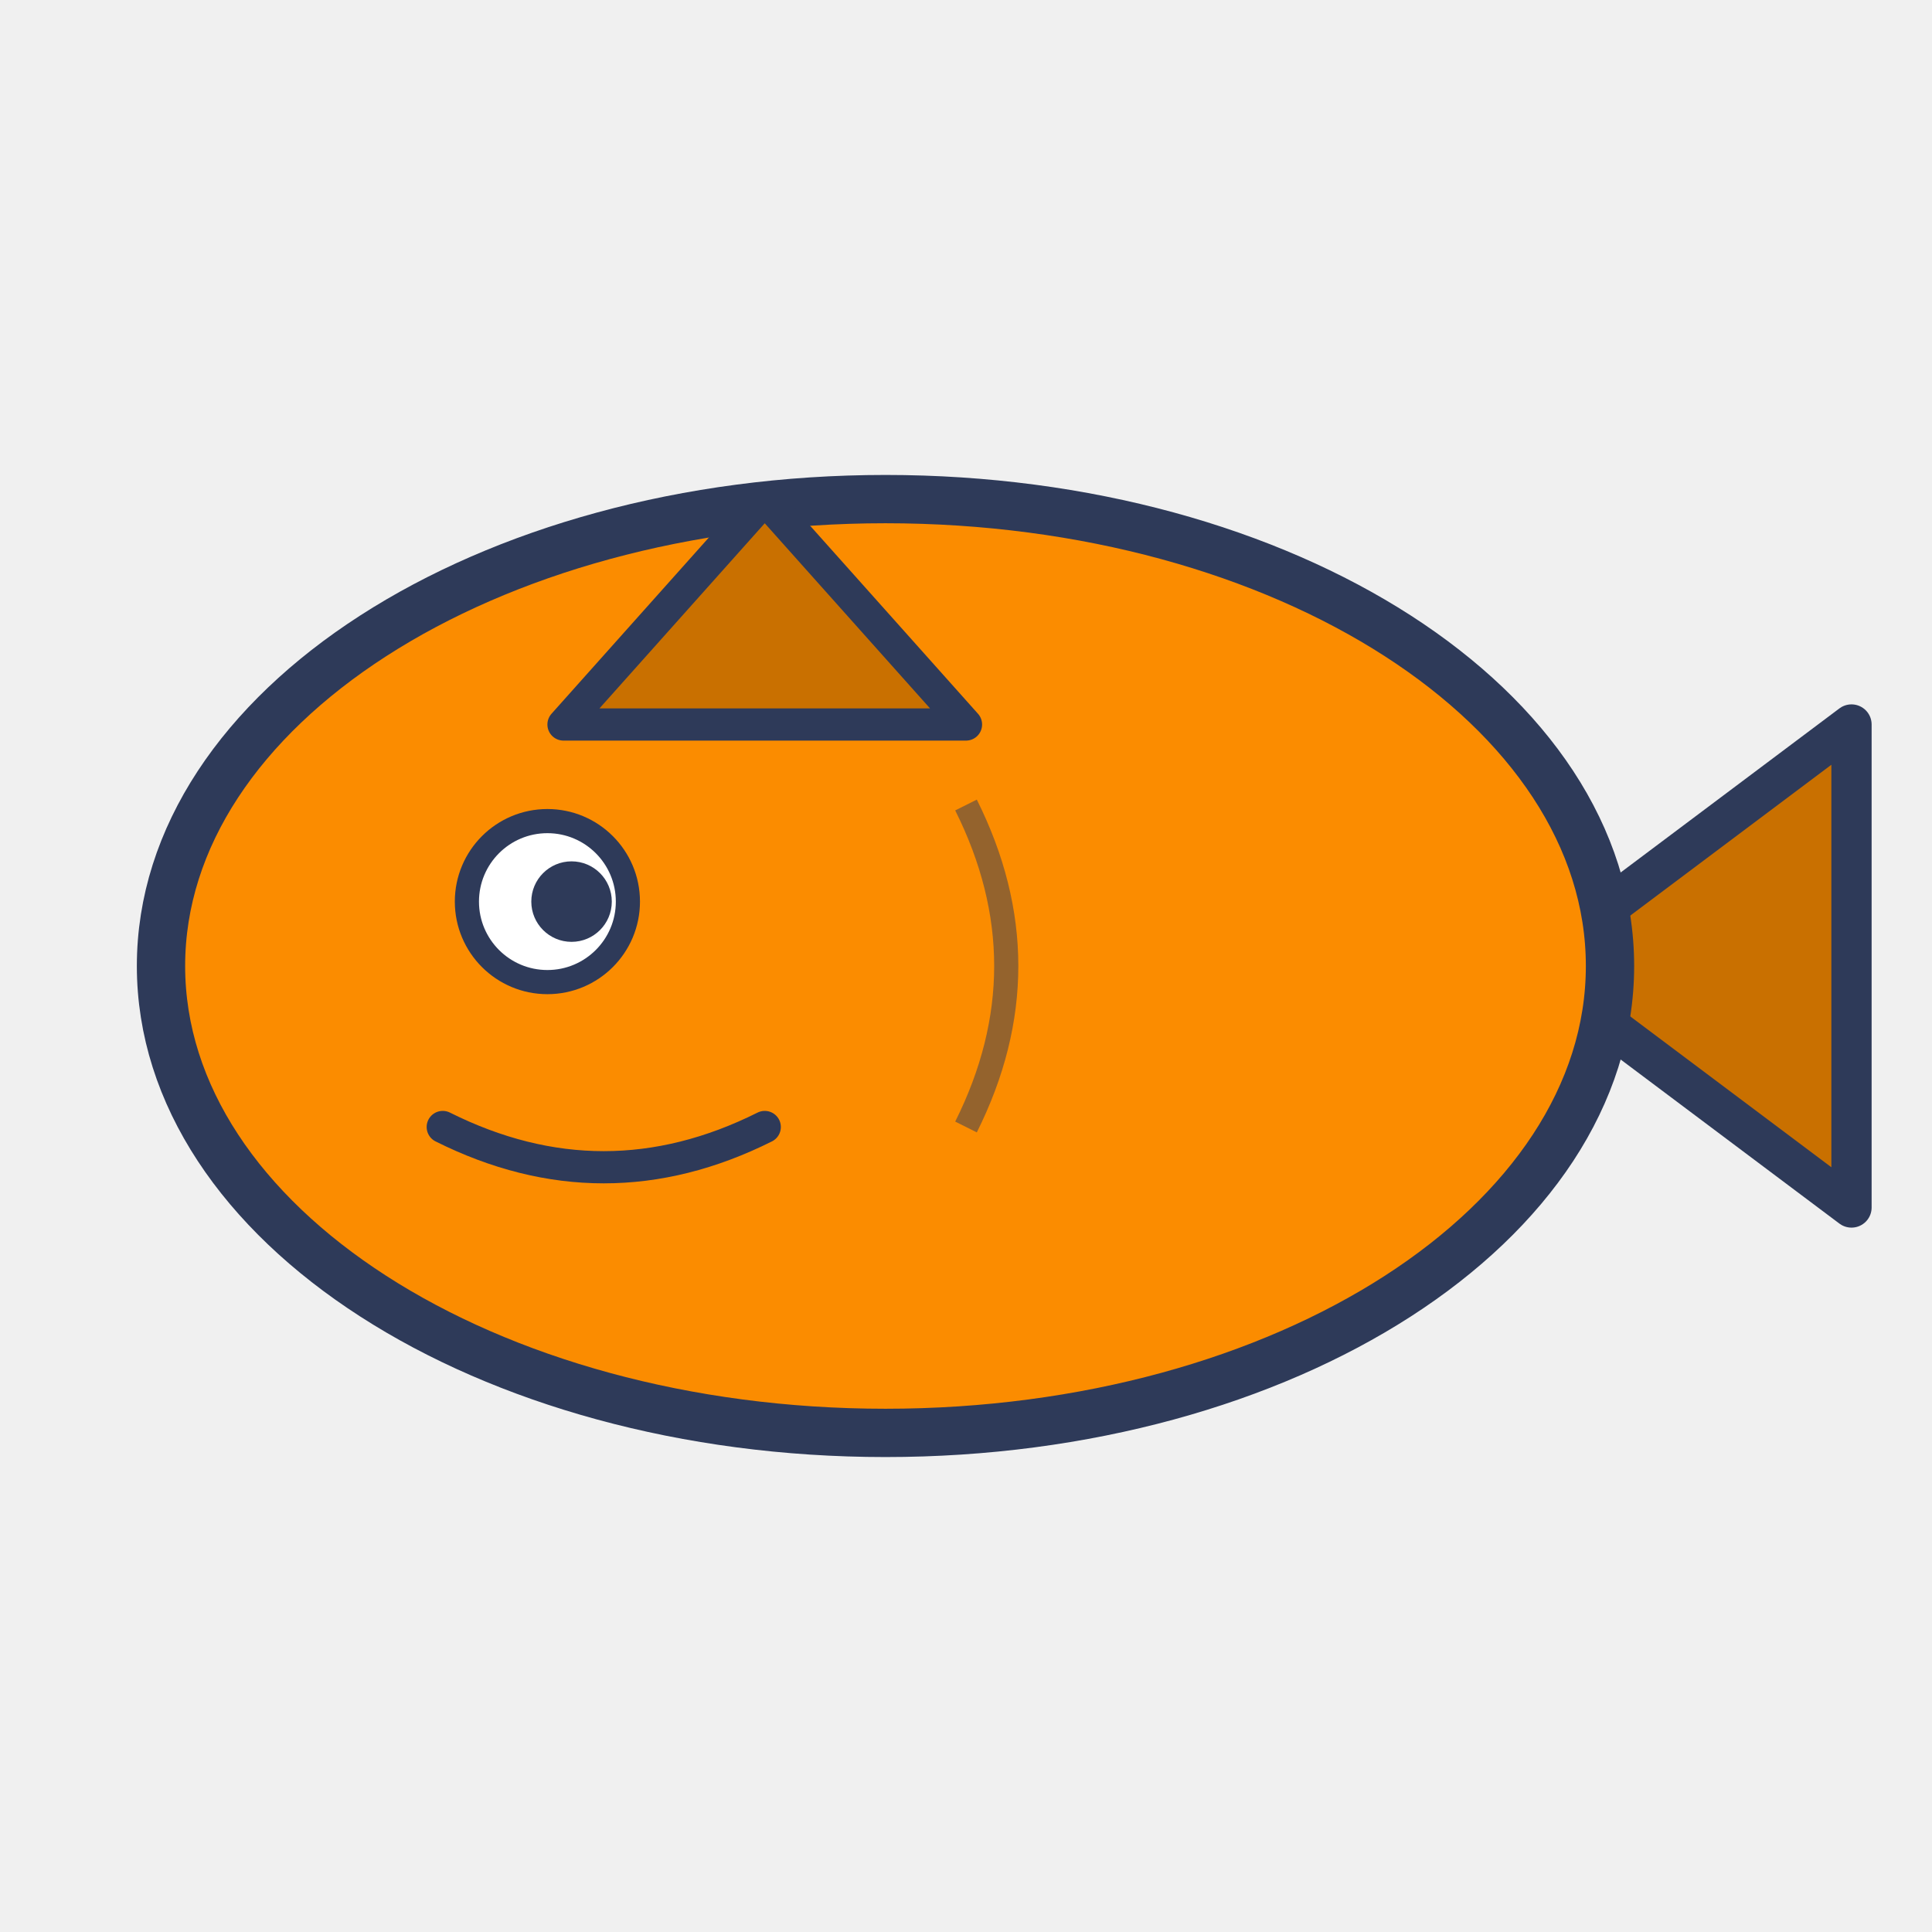
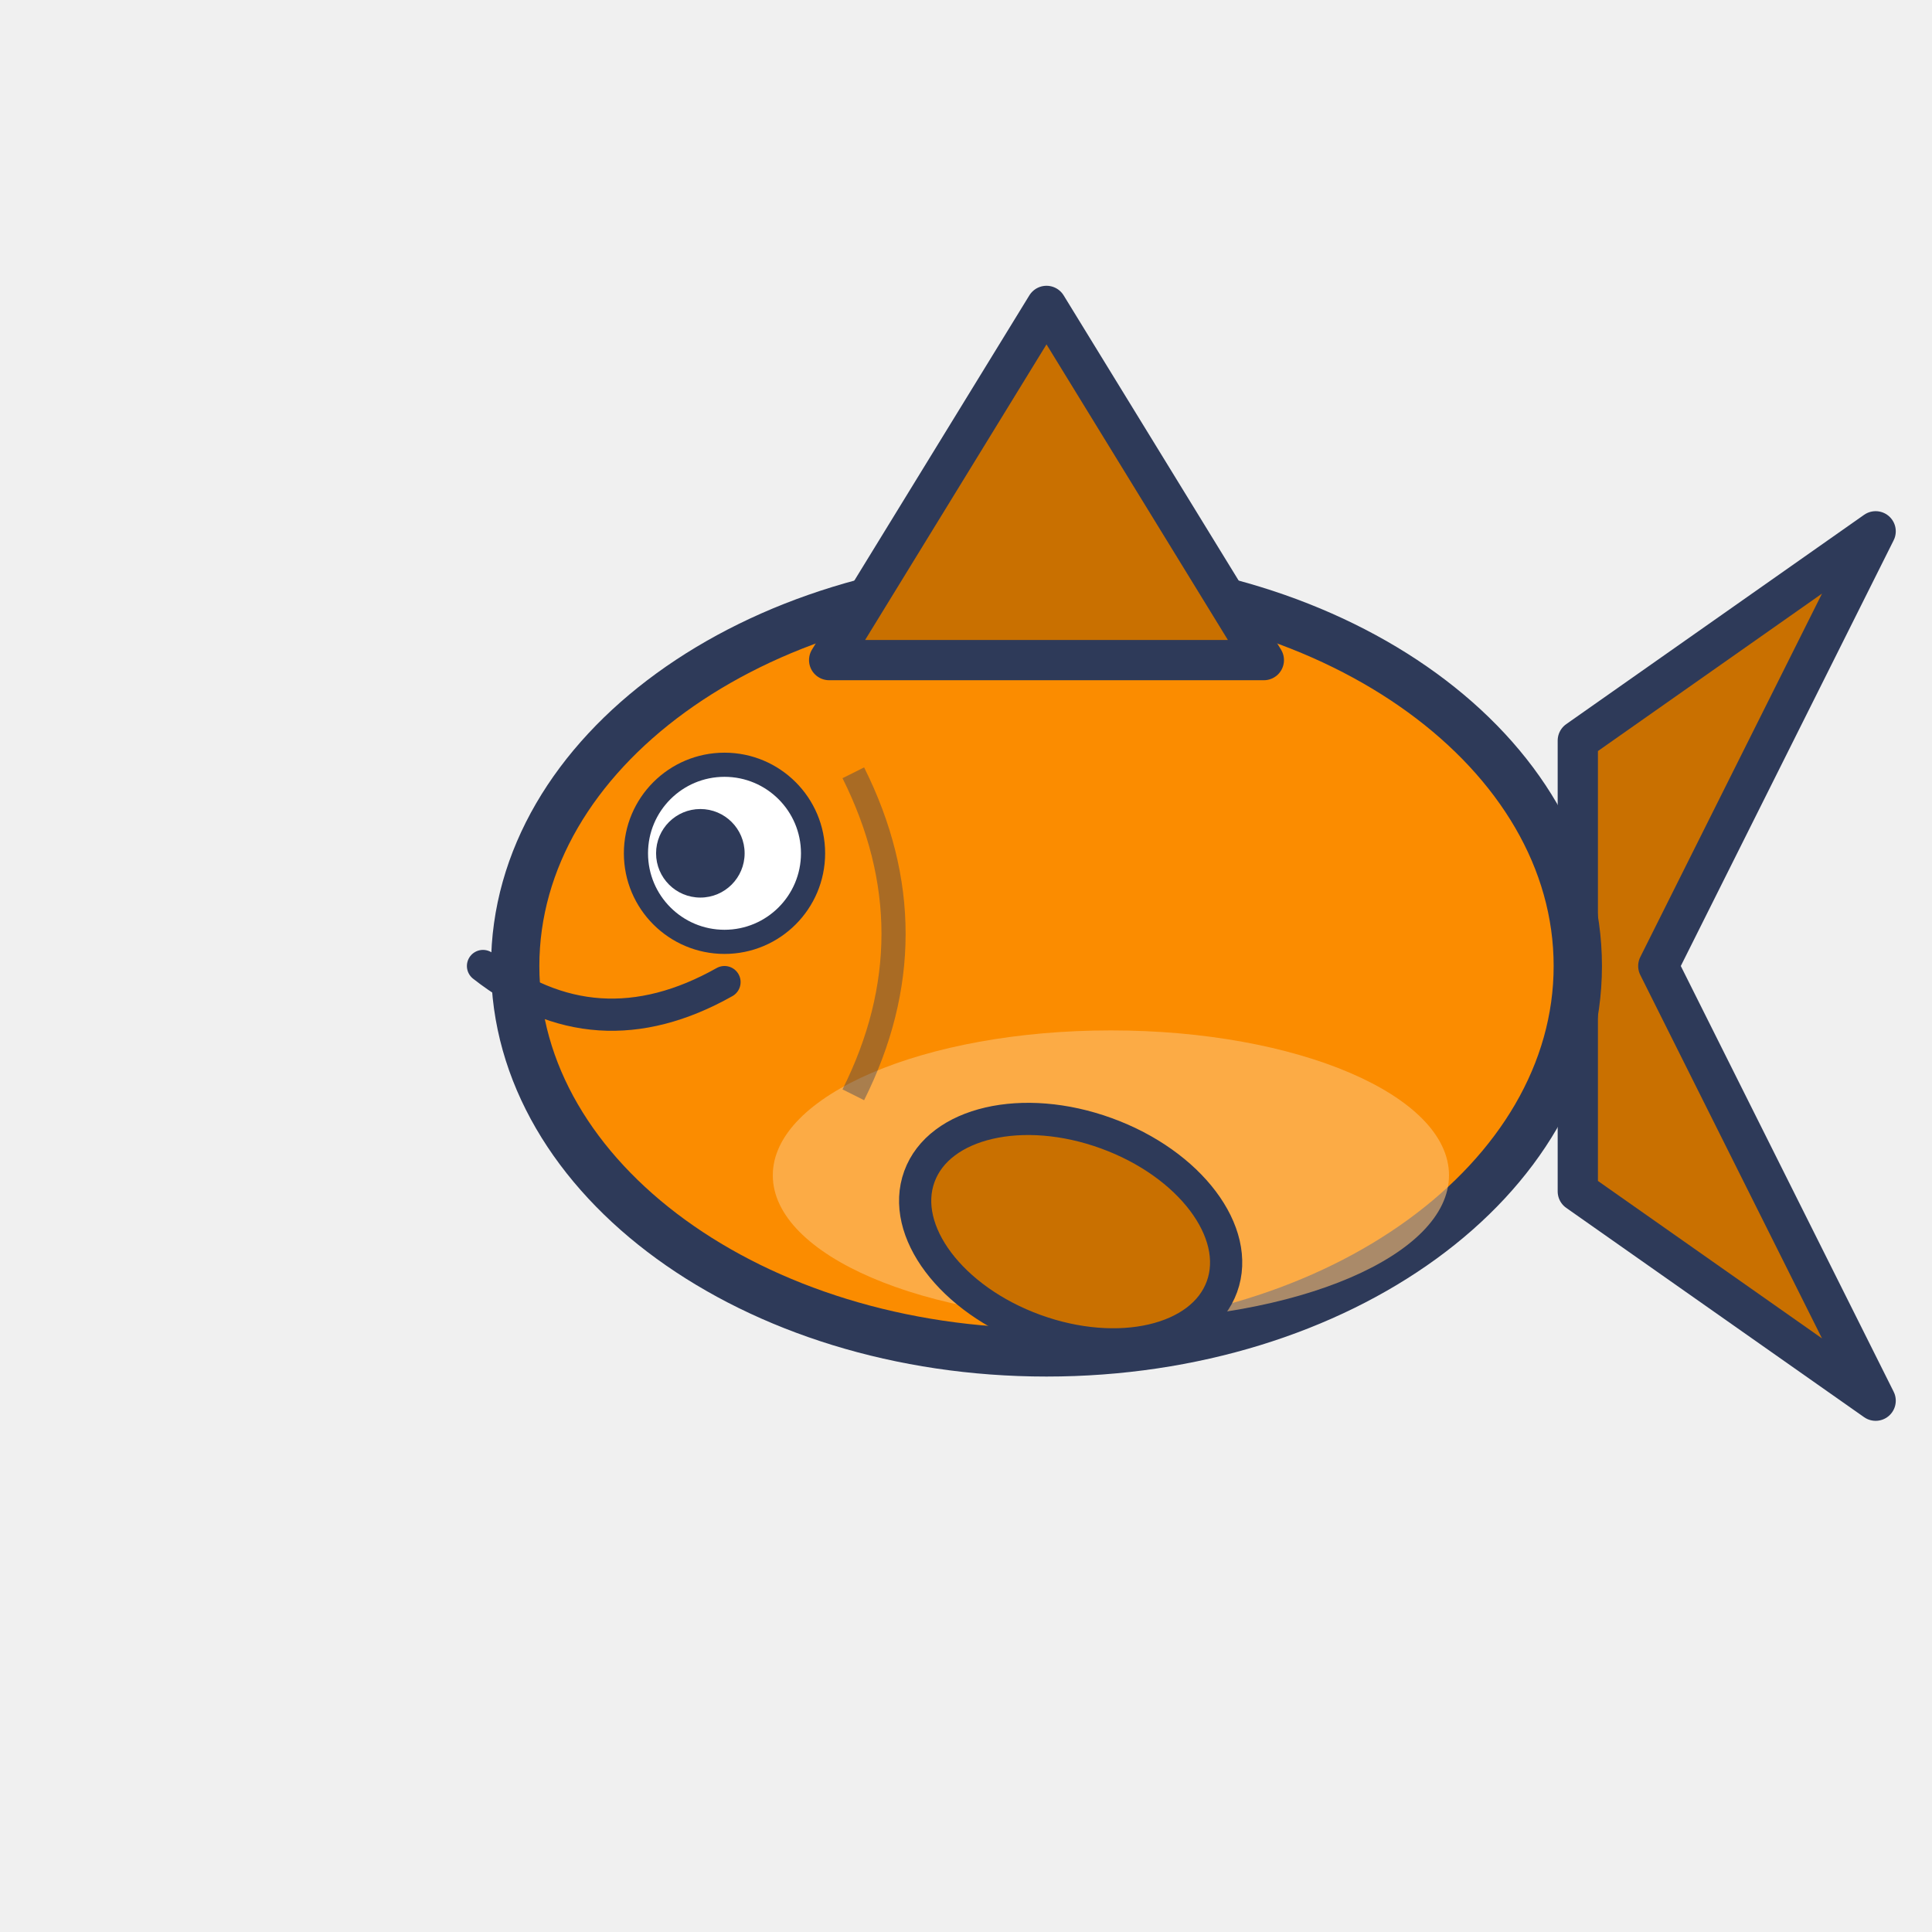
<svg xmlns="http://www.w3.org/2000/svg" viewBox="0 0 240 240" width="240" height="240">
  <defs>
    <linearGradient id="rainbowGrad" x1="0%" y1="0%" x2="100%" y2="100%">
      <stop offset="0%" stop-color="#E53935" />
      <stop offset="20%" stop-color="#FB8C00" />
      <stop offset="40%" stop-color="#FDD835" />
      <stop offset="60%" stop-color="#43A047" />
      <stop offset="80%" stop-color="#1E88E5" />
      <stop offset="100%" stop-color="#8E24AA" />
    </linearGradient>
  </defs>
-   <polygon points="190,120 230,90 230,150" fill="rgb(201,112,0)" stroke="#2E3A59" stroke-width="5" stroke-linejoin="round" />
-   <ellipse cx="110" cy="120" rx="90" ry="58" fill="#FB8C00" stroke="#2E3A59" stroke-width="6" />
-   <polygon points="95,62 120,90 70,90" fill="rgb(201,112,0)" stroke="#2E3A59" stroke-width="4" stroke-linejoin="round" />
-   <circle cx="68" cy="112" r="10" fill="#fff" stroke="#2E3A59" stroke-width="3" />
-   <circle cx="71" cy="112" r="5" fill="#2E3A59" />
-   <path d="M55 140 Q75 150 95 140" stroke="#2E3A59" stroke-width="4" fill="none" stroke-linecap="round" />
-   <path d="M120 100 Q130 120 120 140" stroke="#2E3A59" stroke-width="3" fill="none" opacity="0.5" />
+   <polygon points="196,92 233,66 206,120 233,174 196,148" fill="rgb(201,112,0)" stroke="#2E3A59" stroke-width="5" stroke-linejoin="round" />
+   <ellipse cx="130" cy="120" rx="66" ry="48" fill="#FB8C00" stroke="#2E3A59" stroke-width="6" />
+   <ellipse cx="138" cy="146" rx="42" ry="18" fill="rgb(253,192,115)" opacity="0.6" />
+   <polygon points="130,38 103,82 157,82" fill="rgb(201,112,0)" stroke="#2E3A59" stroke-width="5" stroke-linejoin="round" />
+   <ellipse cx="133" cy="153" rx="20" ry="13" fill="rgb(201,112,0)" stroke="#2E3A59" stroke-width="4" transform="rotate(20 133 153)" />
+   <path d="M106 96 Q116 116 106 136" stroke="#2E3A59" stroke-width="3" fill="none" opacity="0.4" />
+   <circle cx="90" cy="106" r="11" fill="#fff" stroke="#2E3A59" stroke-width="3" />
+   <circle cx="87" cy="106" r="5.5" fill="#2E3A59" />
+   <path d="M60 120 Q74 131 90 122" stroke="#2E3A59" stroke-width="4" fill="none" stroke-linecap="round" />
</svg>
